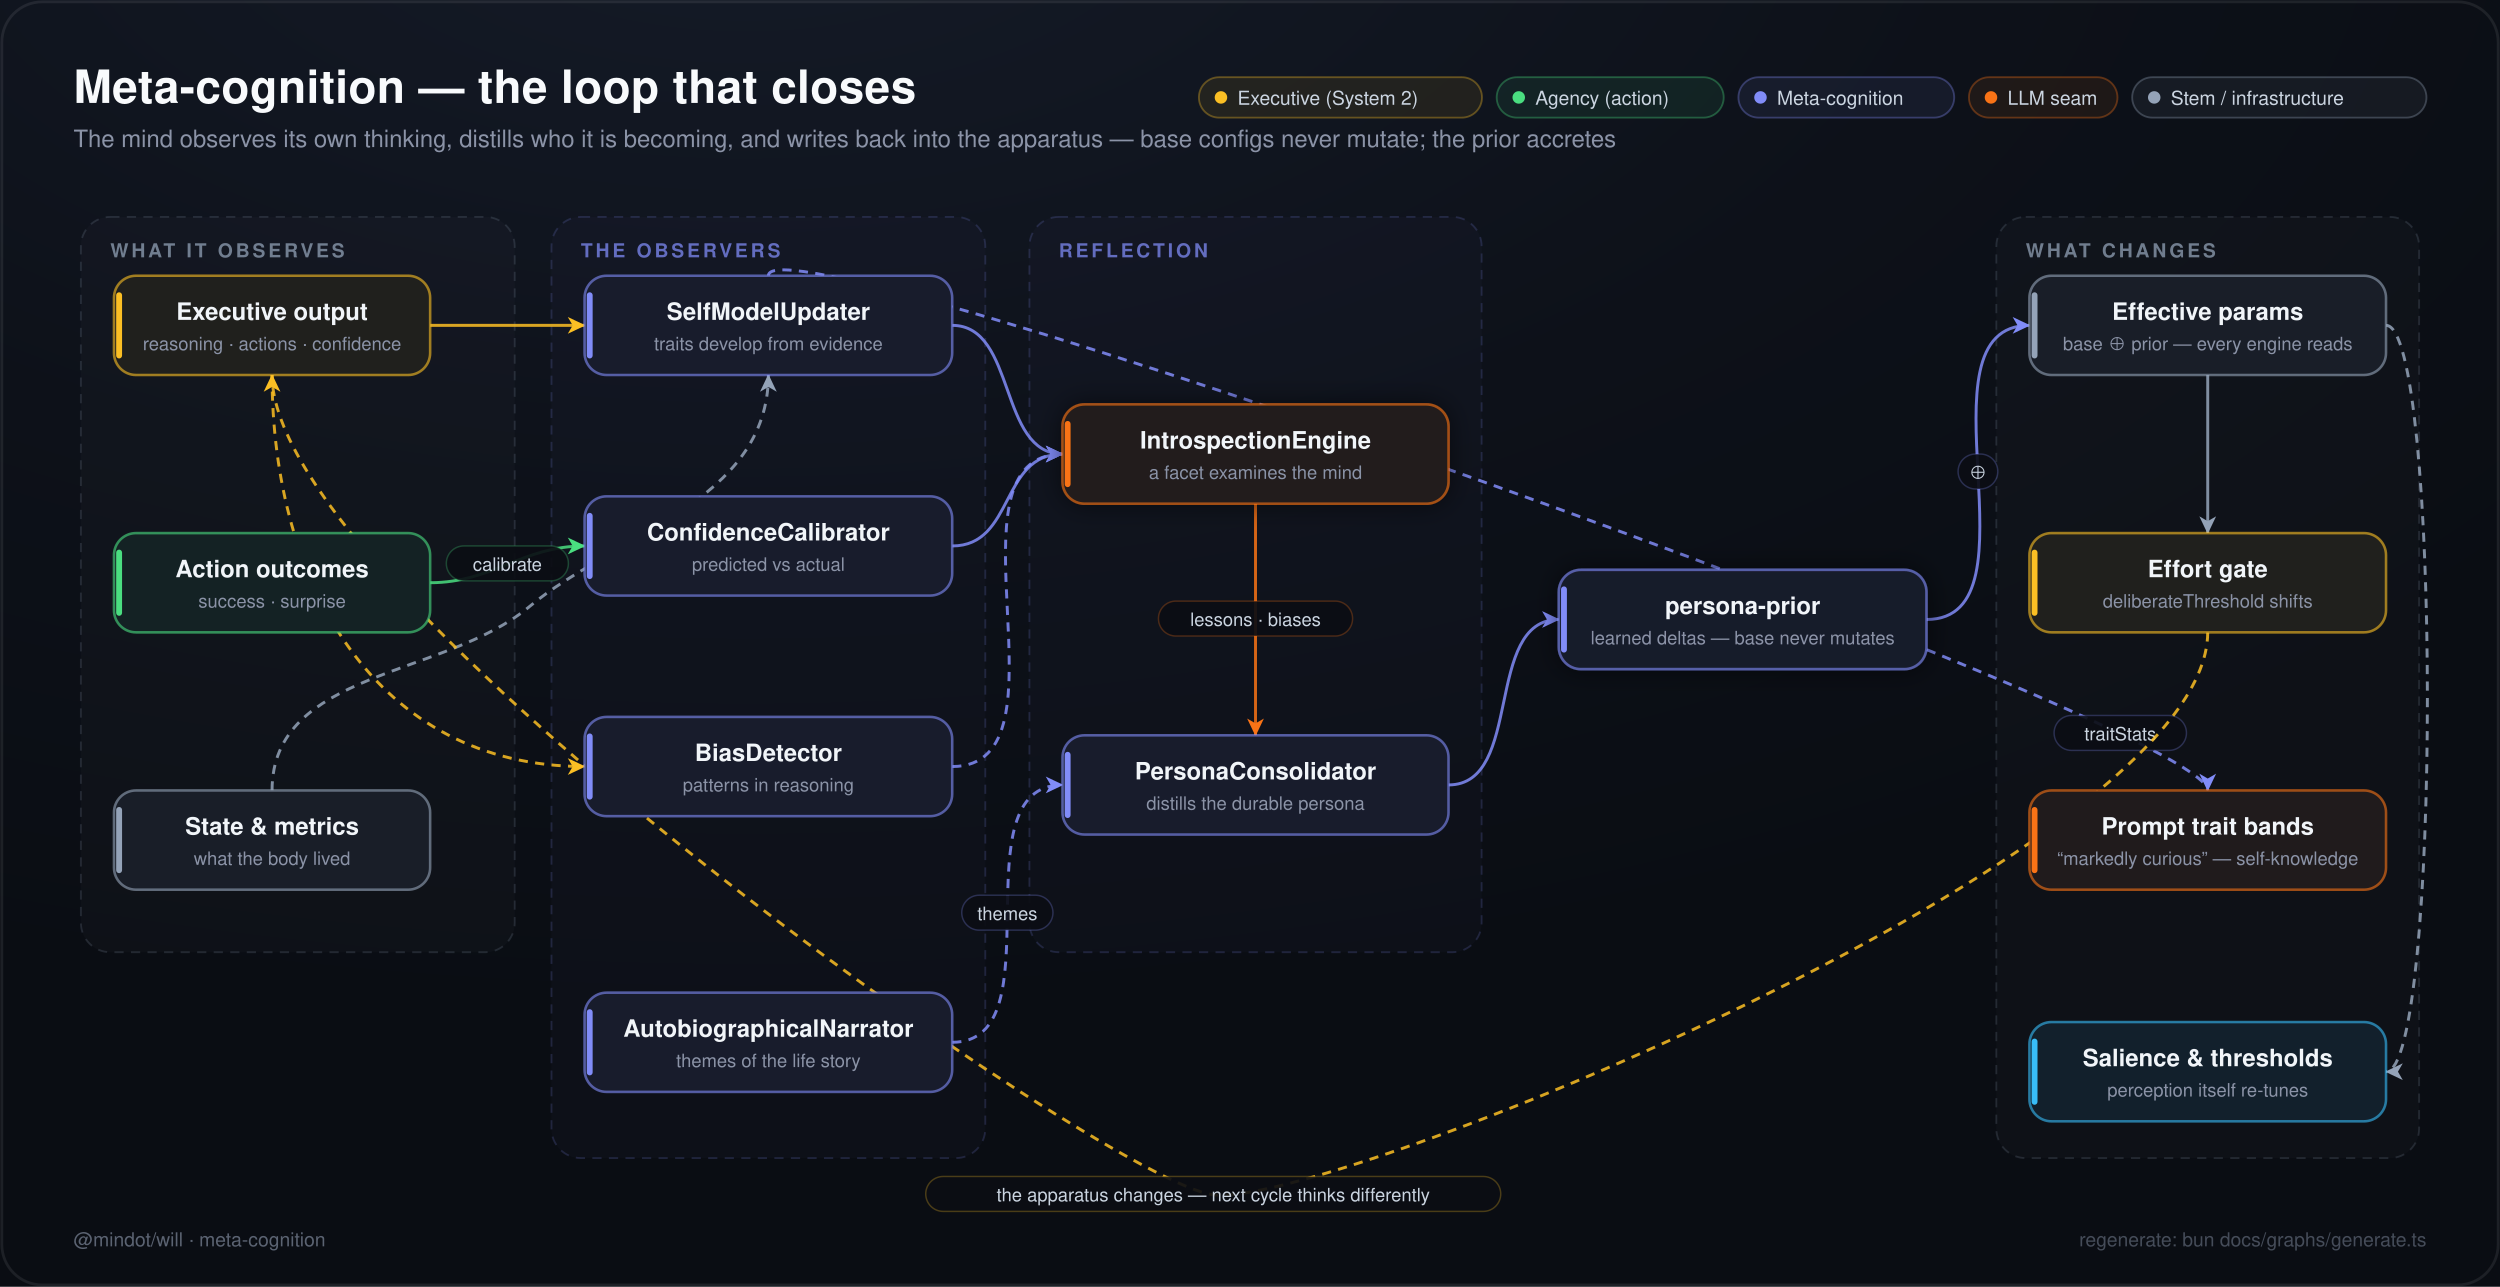
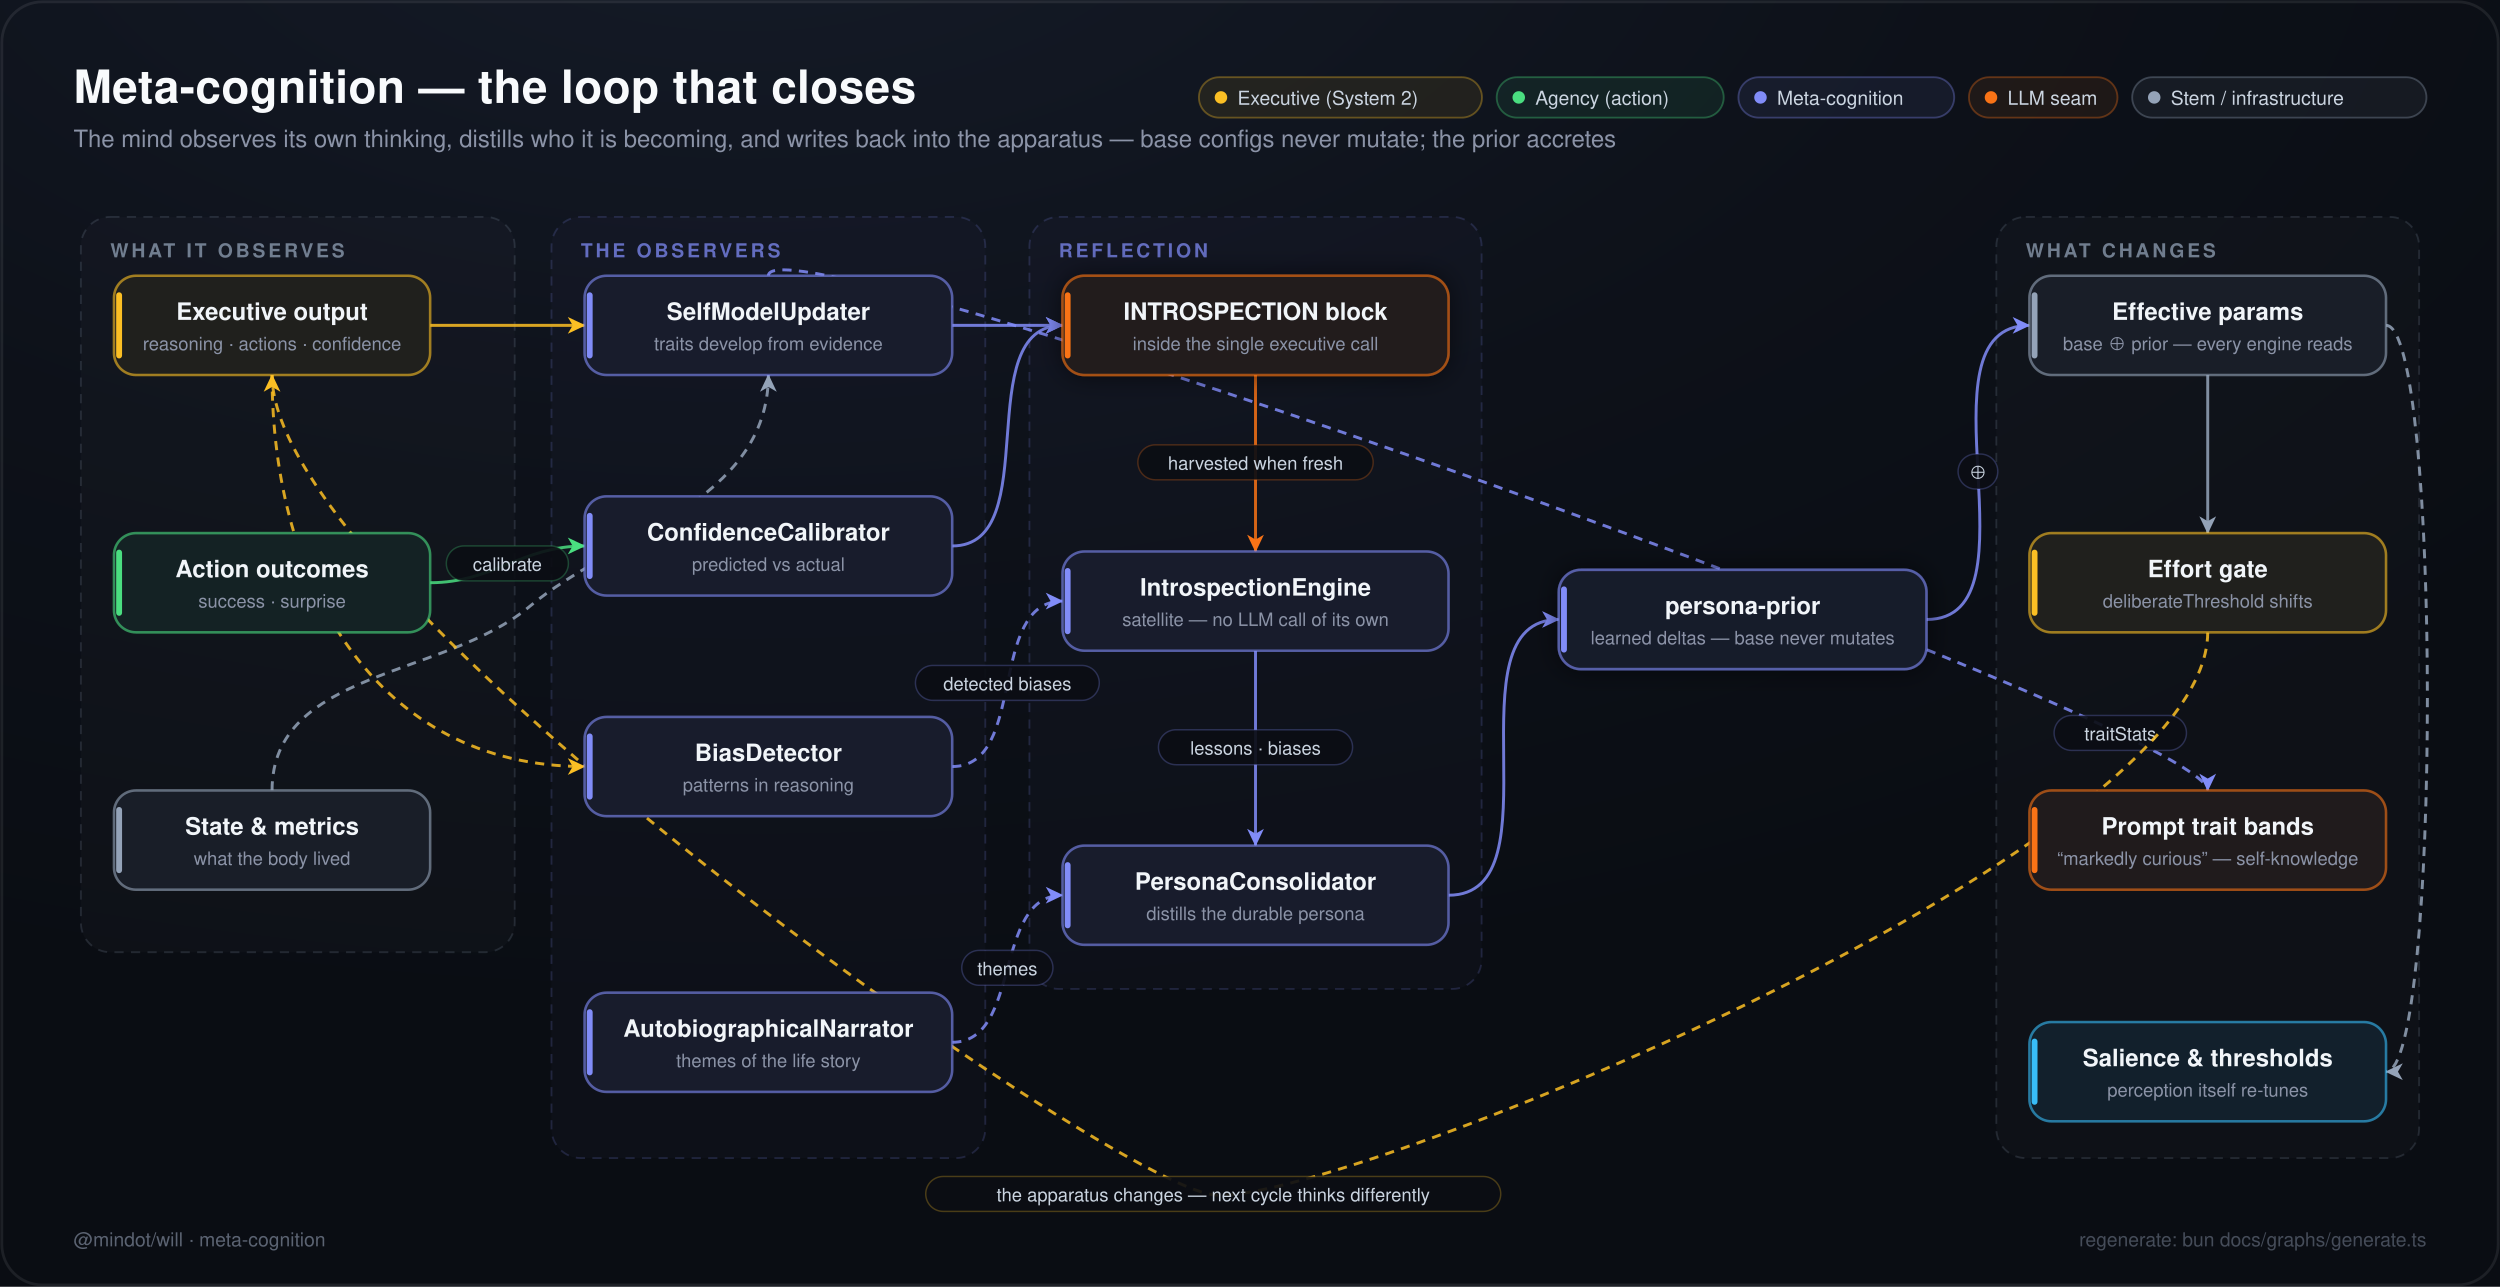
<svg xmlns="http://www.w3.org/2000/svg" width="1360" height="700" viewBox="0 0 1360 700" font-family="ui-sans-serif,-apple-system,'Segoe UI',Helvetica,Arial,sans-serif">
  <defs>
    <radialGradient id="sky" cx="30%" cy="-10%" r="90%">
      <stop offset="0%" stop-color="#151b28" />
      <stop offset="55%" stop-color="#0d1119" />
      <stop offset="100%" stop-color="#0a0d13" />
    </radialGradient>
    <filter id="glow" x="-60%" y="-60%" width="220%" height="220%">
      <feDropShadow dx="0" dy="0" stdDeviation="7" flood-opacity="0.55" />
    </filter>
    <marker id="arr-fbbf24" viewBox="0 0 10 10" refX="8.4" refY="5" markerWidth="7.5" markerHeight="7.5" orient="auto-start-reverse">
      <path d="M 0.8 1.2 L 8.8 5 L 0.8 8.8 L 3 5 Z" fill="#fbbf24" />
    </marker>
    <marker id="arr-4ade80" viewBox="0 0 10 10" refX="8.4" refY="5" markerWidth="7.5" markerHeight="7.5" orient="auto-start-reverse">
      <path d="M 0.8 1.2 L 8.8 5 L 0.8 8.8 L 3 5 Z" fill="#4ade80" />
    </marker>
    <marker id="arr-94a3b8" viewBox="0 0 10 10" refX="8.4" refY="5" markerWidth="7.5" markerHeight="7.5" orient="auto-start-reverse">
      <path d="M 0.8 1.2 L 8.8 5 L 0.8 8.8 L 3 5 Z" fill="#94a3b8" />
    </marker>
    <marker id="arr-818cf8" viewBox="0 0 10 10" refX="8.4" refY="5" markerWidth="7.5" markerHeight="7.5" orient="auto-start-reverse">
      <path d="M 0.8 1.2 L 8.8 5 L 0.8 8.8 L 3 5 Z" fill="#818cf8" />
    </marker>
    <marker id="arr-f97316" viewBox="0 0 10 10" refX="8.4" refY="5" markerWidth="7.5" markerHeight="7.5" orient="auto-start-reverse">
      <path d="M 0.8 1.2 L 8.8 5 L 0.8 8.8 L 3 5 Z" fill="#f97316" />
    </marker>
  </defs>
  <rect width="1360" height="700" fill="url(#sky)" />
  <rect x="1" y="1" width="1358" height="698" rx="22" fill="none" stroke="#ffffff14" stroke-width="1.5" />
  <text x="40" y="56" font-size="25" font-weight="700" fill="#f8fafc" letter-spacing="0.2">Meta-cognition — the loop that closes</text>
  <text x="40" y="80" font-size="13" fill="#8b93a7">The mind observes its own thinking, distills who it is becoming, and writes back into the apparatus — base configs never mutate; the prior accretes</text>
  <rect x="1159.9" y="42" width="160.1" height="22" rx="11" fill="#94a3b814" stroke="#94a3b855" stroke-width="1" />
  <circle cx="1171.9" cy="53" r="3.4" fill="#94a3b8" />
  <text x="1180.9" y="57" font-size="10.5" fill="#cbd5e1">Stem / infrastructure</text>
  <rect x="1071.1" y="42" width="80.8" height="22" rx="11" fill="#f9731614" stroke="#f9731655" stroke-width="1" />
  <circle cx="1083.1" cy="53" r="3.4" fill="#f97316" />
  <text x="1092.1" y="57" font-size="10.5" fill="#cbd5e1">LLM seam</text>
  <rect x="945.7" y="42" width="117.4" height="22" rx="11" fill="#818cf814" stroke="#818cf855" stroke-width="1" />
  <circle cx="957.7" cy="53" r="3.4" fill="#818cf8" />
  <text x="966.7" y="57" font-size="10.5" fill="#cbd5e1">Meta-cognition</text>
  <rect x="814.2" y="42" width="123.5" height="22" rx="11" fill="#4ade8014" stroke="#4ade8055" stroke-width="1" />
  <circle cx="826.2" cy="53" r="3.4" fill="#4ade80" />
  <text x="835.2" y="57" font-size="10.5" fill="#cbd5e1">Agency (action)</text>
  <rect x="652.2" y="42" width="154" height="22" rx="11" fill="#fbbf2414" stroke="#fbbf2455" stroke-width="1" />
  <circle cx="664.2" cy="53" r="3.4" fill="#fbbf24" />
  <text x="673.2" y="57" font-size="10.5" fill="#cbd5e1">Executive (System 2)</text>
  <rect x="44" y="118" width="236" height="400" rx="16" fill="#94a3b807" stroke="#94a3b82e" stroke-width="1" stroke-dasharray="5 4" />
  <text x="60" y="140" font-size="10.5" font-weight="700" letter-spacing="1.6" fill="#94a3b8bb">WHAT IT OBSERVES</text>
  <rect x="300" y="118" width="236" height="512" rx="16" fill="#818cf807" stroke="#818cf82e" stroke-width="1" stroke-dasharray="5 4" />
  <text x="316" y="140" font-size="10.5" font-weight="700" letter-spacing="1.6" fill="#818cf8bb">THE OBSERVERS</text>
-   <rect x="560" y="118" width="246" height="400" rx="16" fill="#818cf807" stroke="#818cf82e" stroke-width="1" stroke-dasharray="5 4" />
+   <rect x="560" y="118" width="246" height="420" rx="16" fill="#818cf807" stroke="#818cf82e" stroke-width="1" stroke-dasharray="5 4" />
  <text x="576" y="140" font-size="10.5" font-weight="700" letter-spacing="1.6" fill="#818cf8bb">REFLECTION</text>
  <rect x="1086" y="118" width="230" height="512" rx="16" fill="#94a3b807" stroke="#94a3b82e" stroke-width="1" stroke-dasharray="5 4" />
  <text x="1102" y="140" font-size="10.5" font-weight="700" letter-spacing="1.6" fill="#94a3b8bb">WHAT CHANGES</text>
  <path d="M 234 177 C 268 177, 284 177, 318 177" fill="none" stroke="#fbbf24" stroke-width="1.6" stroke-opacity="0.85" marker-end="url(#arr-fbbf24)" />
  <path d="M 148 204 C 148 317.559, 204.441 417, 318 417" fill="none" stroke="#fbbf24" stroke-width="1.6" stroke-opacity="0.85" stroke-dasharray="5 4" marker-end="url(#arr-fbbf24)" />
  <path d="M 234 317 C 268 317, 284 297, 318 297" fill="none" stroke="#4ade80" stroke-width="1.6" stroke-opacity="0.85" marker-end="url(#arr-4ade80)" />
  <rect x="242.8" y="297" width="66.4" height="19" rx="9.5" fill="#0b0e14" fill-opacity="0.92" stroke="#4ade8044" stroke-width="0.8" />
  <text x="276" y="310.5" font-size="10" fill="#cbd5e1" text-anchor="middle">calibrate</text>
  <path d="M 148 430 C 148 364.622, 241.991 368.512, 288 330 C 334.009 291.488, 418 272.796, 418 204" fill="none" stroke="#94a3b8" stroke-width="1.6" stroke-opacity="0.85" stroke-dasharray="5 4" marker-end="url(#arr-94a3b8)" />
-   <path d="M 518 177 C 553.034 177, 542.966 247, 578 247" fill="none" stroke="#818cf8" stroke-width="1.6" stroke-opacity="0.85" marker-end="url(#arr-818cf8)" />
-   <path d="M 518 297 C 552 297, 544 247, 578 247" fill="none" stroke="#818cf8" stroke-width="1.6" stroke-opacity="0.85" marker-end="url(#arr-818cf8)" />
-   <path d="M 518 417 C 586.505 417, 509.495 247, 578 247" fill="none" stroke="#818cf8" stroke-width="1.6" stroke-opacity="0.85" stroke-dasharray="5 4" marker-end="url(#arr-818cf8)" />
-   <path d="M 518 567 C 575.88 567, 520.12 427, 578 427" fill="none" stroke="#818cf8" stroke-width="1.6" stroke-opacity="0.85" stroke-dasharray="5 4" marker-end="url(#arr-818cf8)" />
-   <rect x="523.2" y="487" width="49.6" height="19" rx="9.5" fill="#0b0e14" fill-opacity="0.92" stroke="#818cf844" stroke-width="0.8" />
-   <text x="548" y="500.5" font-size="10" fill="#cbd5e1" text-anchor="middle">themes</text>
-   <path d="M 683 274 C 683 321.88, 683 352.12, 683 400" fill="none" stroke="#f97316" stroke-width="1.6" stroke-opacity="0.85" marker-end="url(#arr-f97316)" />
-   <rect x="630.2" y="327" width="105.6" height="19" rx="9.5" fill="#0b0e14" fill-opacity="0.92" stroke="#f9731644" stroke-width="0.8" />
-   <text x="683" y="340.5" font-size="10" fill="#cbd5e1" text-anchor="middle">lessons · biases</text>
-   <path d="M 788 427 C 829.103 427, 806.897 337, 848 337" fill="none" stroke="#818cf8" stroke-width="1.6" stroke-opacity="0.85" marker-end="url(#arr-818cf8)" />
+   <path d="M 518 177 C 552 177, 544 177, 578 177" fill="none" stroke="#818cf8" stroke-width="1.6" stroke-opacity="0.85" marker-end="url(#arr-818cf8)" />
+   <path d="M 518 297 C 568.982 297, 527.018 177, 578 177" fill="none" stroke="#818cf8" stroke-width="1.6" stroke-opacity="0.85" marker-end="url(#arr-818cf8)" />
+   <path d="M 683 204 C 683 240.48, 683 263.52, 683 300" fill="none" stroke="#f97316" stroke-width="1.6" stroke-opacity="0.85" marker-end="url(#arr-f97316)" />
+   <rect x="619" y="242" width="128" height="19" rx="9.5" fill="#0b0e14" fill-opacity="0.92" stroke="#f9731644" stroke-width="0.8" />
+   <text x="683" y="255.5" font-size="10" fill="#cbd5e1" text-anchor="middle">harvested when fresh</text>
+   <path d="M 518 417 C 559.103 417, 536.897 327, 578 327" fill="none" stroke="#818cf8" stroke-width="1.6" stroke-opacity="0.85" stroke-dasharray="5 4" marker-end="url(#arr-818cf8)" />
+   <rect x="498" y="362" width="100" height="19" rx="9.5" fill="#0b0e14" fill-opacity="0.92" stroke="#818cf844" stroke-width="0.8" />
+   <text x="548" y="375.5" font-size="10" fill="#cbd5e1" text-anchor="middle">detected biases</text>
+   <path d="M 518 567 C 556 567, 540 487, 578 487" fill="none" stroke="#818cf8" stroke-width="1.6" stroke-opacity="0.85" stroke-dasharray="5 4" marker-end="url(#arr-818cf8)" />
+   <rect x="523.2" y="517" width="49.6" height="19" rx="9.5" fill="#0b0e14" fill-opacity="0.92" stroke="#818cf844" stroke-width="0.8" />
+   <text x="548" y="530.5" font-size="10" fill="#cbd5e1" text-anchor="middle">themes</text>
+   <path d="M 683 354 C 683 394.28, 683 419.72, 683 460" fill="none" stroke="#818cf8" stroke-width="1.6" stroke-opacity="0.85" marker-end="url(#arr-818cf8)" />
+   <rect x="630.2" y="397" width="105.6" height="19" rx="9.5" fill="#0b0e14" fill-opacity="0.92" stroke="#818cf844" stroke-width="0.8" />
+   <text x="683" y="410.5" font-size="10" fill="#cbd5e1" text-anchor="middle">lessons · biases</text>
+   <path d="M 788 487 C 849.391 487, 786.609 337, 848 337" fill="none" stroke="#818cf8" stroke-width="1.6" stroke-opacity="0.85" marker-end="url(#arr-818cf8)" />
  <path d="M 1048 337 C 1112.416 337, 1039.584 177, 1104 177" fill="none" stroke="#818cf8" stroke-width="1.6" stroke-opacity="0.85" marker-end="url(#arr-818cf8)" />
  <rect x="1065.2" y="247" width="21.6" height="19" rx="9.5" fill="#0b0e14" fill-opacity="0.92" stroke="#818cf844" stroke-width="0.8" />
  <text x="1076" y="260.5" font-size="10" fill="#cbd5e1" text-anchor="middle">⊕</text>
  <path d="M 1201 204 C 1201 238, 1201 256, 1201 290" fill="none" stroke="#94a3b8" stroke-width="1.6" stroke-opacity="0.85" marker-end="url(#arr-94a3b8)" />
  <path d="M 1298 177 C 1328 177, 1328 583, 1298 583" fill="none" stroke="#94a3b8" stroke-width="1.6" stroke-opacity="0.85" stroke-dasharray="5 4" marker-end="url(#arr-94a3b8)" />
  <path d="M 418 150 C 418 114, 1201 394, 1201 430" fill="none" stroke="#818cf8" stroke-width="1.6" stroke-opacity="0.85" stroke-dasharray="5 4" marker-end="url(#arr-818cf8)" />
  <rect x="1117.433" y="389.22" width="72" height="19" rx="9.5" fill="#0b0e14" fill-opacity="0.92" stroke="#818cf844" stroke-width="0.8" />
  <text x="1153.433" y="402.72" font-size="10" fill="#cbd5e1" text-anchor="middle">traitStats</text>
  <path d="M 1201 344 C 1201 464, 719.477 657.908, 660 650 C 600.523 642.092, 148 324, 148 204" fill="none" stroke="#fbbf24" stroke-width="1.6" stroke-opacity="0.85" stroke-dasharray="5 4" marker-end="url(#arr-fbbf24)" />
  <rect x="503.6" y="640" width="312.8" height="19" rx="9.5" fill="#0b0e14" fill-opacity="0.92" stroke="#fbbf2444" stroke-width="0.8" />
  <text x="660" y="653.5" font-size="10" fill="#cbd5e1" text-anchor="middle">the apparatus changes — next cycle thinks differently</text>
  <g>
    <rect x="62" y="150" width="172" height="54" rx="12" fill="#10141d" stroke="#fbbf2499" stroke-width="1.4" />
    <rect x="62" y="150" width="172" height="54" rx="12" fill="#fbbf2412" />
    <rect x="63.2" y="159" width="3.2" height="36" rx="1.6" fill="#fbbf24" />
    <text x="148" y="174" font-size="13" font-weight="600" fill="#f1f5f9" text-anchor="middle">Executive output</text>
    <text x="148" y="190.5" font-size="10" fill="#8b93a7" text-anchor="middle">reasoning · actions · confidence</text>
  </g>
  <g>
    <rect x="62" y="290" width="172" height="54" rx="12" fill="#10141d" stroke="#4ade8099" stroke-width="1.4" />
    <rect x="62" y="290" width="172" height="54" rx="12" fill="#4ade8012" />
    <rect x="63.2" y="299" width="3.2" height="36" rx="1.6" fill="#4ade80" />
    <text x="148" y="314" font-size="13" font-weight="600" fill="#f1f5f9" text-anchor="middle">Action outcomes</text>
    <text x="148" y="330.5" font-size="10" fill="#8b93a7" text-anchor="middle">success · surprise</text>
  </g>
  <g>
    <rect x="62" y="430" width="172" height="54" rx="12" fill="#10141d" stroke="#94a3b899" stroke-width="1.4" />
    <rect x="62" y="430" width="172" height="54" rx="12" fill="#94a3b812" />
    <rect x="63.2" y="439" width="3.2" height="36" rx="1.6" fill="#94a3b8" />
    <text x="148" y="454" font-size="13" font-weight="600" fill="#f1f5f9" text-anchor="middle">State &amp; metrics</text>
    <text x="148" y="470.5" font-size="10" fill="#8b93a7" text-anchor="middle">what the body lived</text>
  </g>
  <g>
    <rect x="318" y="150" width="200" height="54" rx="12" fill="#10141d" stroke="#818cf899" stroke-width="1.4" />
    <rect x="318" y="150" width="200" height="54" rx="12" fill="#818cf812" />
    <rect x="319.2" y="159" width="3.2" height="36" rx="1.6" fill="#818cf8" />
    <text x="418" y="174" font-size="13" font-weight="600" fill="#f1f5f9" text-anchor="middle">SelfModelUpdater</text>
    <text x="418" y="190.5" font-size="10" fill="#8b93a7" text-anchor="middle">traits develop from evidence</text>
  </g>
  <g>
    <rect x="318" y="270" width="200" height="54" rx="12" fill="#10141d" stroke="#818cf899" stroke-width="1.4" />
    <rect x="318" y="270" width="200" height="54" rx="12" fill="#818cf812" />
    <rect x="319.2" y="279" width="3.2" height="36" rx="1.6" fill="#818cf8" />
    <text x="418" y="294" font-size="13" font-weight="600" fill="#f1f5f9" text-anchor="middle">ConfidenceCalibrator</text>
    <text x="418" y="310.5" font-size="10" fill="#8b93a7" text-anchor="middle">predicted vs actual</text>
  </g>
  <g>
    <rect x="318" y="390" width="200" height="54" rx="12" fill="#10141d" stroke="#818cf899" stroke-width="1.4" />
    <rect x="318" y="390" width="200" height="54" rx="12" fill="#818cf812" />
    <rect x="319.2" y="399" width="3.2" height="36" rx="1.6" fill="#818cf8" />
    <text x="418" y="414" font-size="13" font-weight="600" fill="#f1f5f9" text-anchor="middle">BiasDetector</text>
    <text x="418" y="430.5" font-size="10" fill="#8b93a7" text-anchor="middle">patterns in reasoning</text>
  </g>
  <g>
    <rect x="318" y="540" width="200" height="54" rx="12" fill="#10141d" stroke="#818cf899" stroke-width="1.4" />
    <rect x="318" y="540" width="200" height="54" rx="12" fill="#818cf812" />
    <rect x="319.2" y="549" width="3.2" height="36" rx="1.6" fill="#818cf8" />
    <text x="418" y="564" font-size="13" font-weight="600" fill="#f1f5f9" text-anchor="middle">AutobiographicalNarrator</text>
    <text x="418" y="580.5" font-size="10" fill="#8b93a7" text-anchor="middle">themes of the life story</text>
  </g>
  <g filter="url(#glow)" color="#f97316">
-     <rect x="578" y="220" width="210" height="54" rx="12" fill="#10141d" stroke="#f9731699" stroke-width="1.4" />
-     <rect x="578" y="220" width="210" height="54" rx="12" fill="#f9731612" />
-     <rect x="579.2" y="229" width="3.2" height="36" rx="1.6" fill="#f97316" />
-     <text x="683" y="244" font-size="13" font-weight="600" fill="#f1f5f9" text-anchor="middle">IntrospectionEngine</text>
-     <text x="683" y="260.5" font-size="10" fill="#8b93a7" text-anchor="middle">a facet examines the mind</text>
+     <rect x="578" y="150" width="210" height="54" rx="12" fill="#10141d" stroke="#f9731699" stroke-width="1.4" />
+     <rect x="578" y="150" width="210" height="54" rx="12" fill="#f9731612" />
+     <rect x="579.2" y="159" width="3.2" height="36" rx="1.6" fill="#f97316" />
+     <text x="683" y="174" font-size="13" font-weight="600" fill="#f1f5f9" text-anchor="middle">INTROSPECTION block</text>
+     <text x="683" y="190.5" font-size="10" fill="#8b93a7" text-anchor="middle">inside the single executive call</text>
  </g>
  <g>
-     <rect x="578" y="400" width="210" height="54" rx="12" fill="#10141d" stroke="#818cf899" stroke-width="1.4" />
-     <rect x="578" y="400" width="210" height="54" rx="12" fill="#818cf812" />
-     <rect x="579.2" y="409" width="3.2" height="36" rx="1.6" fill="#818cf8" />
-     <text x="683" y="424" font-size="13" font-weight="600" fill="#f1f5f9" text-anchor="middle">PersonaConsolidator</text>
-     <text x="683" y="440.5" font-size="10" fill="#8b93a7" text-anchor="middle">distills the durable persona</text>
+     <rect x="578" y="300" width="210" height="54" rx="12" fill="#10141d" stroke="#818cf899" stroke-width="1.4" />
+     <rect x="578" y="300" width="210" height="54" rx="12" fill="#818cf812" />
+     <rect x="579.2" y="309" width="3.2" height="36" rx="1.6" fill="#818cf8" />
+     <text x="683" y="324" font-size="13" font-weight="600" fill="#f1f5f9" text-anchor="middle">IntrospectionEngine</text>
+     <text x="683" y="340.5" font-size="10" fill="#8b93a7" text-anchor="middle">satellite — no LLM call of its own</text>
+   </g>
+   <g>
+     <rect x="578" y="460" width="210" height="54" rx="12" fill="#10141d" stroke="#818cf899" stroke-width="1.4" />
+     <rect x="578" y="460" width="210" height="54" rx="12" fill="#818cf812" />
+     <rect x="579.2" y="469" width="3.2" height="36" rx="1.6" fill="#818cf8" />
+     <text x="683" y="484" font-size="13" font-weight="600" fill="#f1f5f9" text-anchor="middle">PersonaConsolidator</text>
+     <text x="683" y="500.5" font-size="10" fill="#8b93a7" text-anchor="middle">distills the durable persona</text>
  </g>
  <g filter="url(#glow)" color="#818cf8">
    <rect x="848" y="310" width="200" height="54" rx="12" fill="#10141d" stroke="#818cf899" stroke-width="1.4" />
    <rect x="848" y="310" width="200" height="54" rx="12" fill="#818cf812" />
    <rect x="849.2" y="319" width="3.2" height="36" rx="1.6" fill="#818cf8" />
    <text x="948" y="334" font-size="13" font-weight="600" fill="#f1f5f9" text-anchor="middle">persona-prior</text>
    <text x="948" y="350.5" font-size="10" fill="#8b93a7" text-anchor="middle">learned deltas — base never mutates</text>
  </g>
  <g>
    <rect x="1104" y="150" width="194" height="54" rx="12" fill="#10141d" stroke="#94a3b899" stroke-width="1.4" />
    <rect x="1104" y="150" width="194" height="54" rx="12" fill="#94a3b812" />
    <rect x="1105.2" y="159" width="3.2" height="36" rx="1.6" fill="#94a3b8" />
    <text x="1201" y="174" font-size="13" font-weight="600" fill="#f1f5f9" text-anchor="middle">Effective params</text>
    <text x="1201" y="190.5" font-size="10" fill="#8b93a7" text-anchor="middle">base ⊕ prior — every engine reads</text>
  </g>
  <g>
    <rect x="1104" y="290" width="194" height="54" rx="12" fill="#10141d" stroke="#fbbf2499" stroke-width="1.4" />
    <rect x="1104" y="290" width="194" height="54" rx="12" fill="#fbbf2412" />
    <rect x="1105.2" y="299" width="3.2" height="36" rx="1.6" fill="#fbbf24" />
    <text x="1201" y="314" font-size="13" font-weight="600" fill="#f1f5f9" text-anchor="middle">Effort gate</text>
    <text x="1201" y="330.5" font-size="10" fill="#8b93a7" text-anchor="middle">deliberateThreshold shifts</text>
  </g>
  <g>
    <rect x="1104" y="430" width="194" height="54" rx="12" fill="#10141d" stroke="#f9731699" stroke-width="1.4" />
    <rect x="1104" y="430" width="194" height="54" rx="12" fill="#f9731612" />
    <rect x="1105.2" y="439" width="3.2" height="36" rx="1.6" fill="#f97316" />
    <text x="1201" y="454" font-size="13" font-weight="600" fill="#f1f5f9" text-anchor="middle">Prompt trait bands</text>
    <text x="1201" y="470.5" font-size="10" fill="#8b93a7" text-anchor="middle">“markedly curious” — self-knowledge</text>
  </g>
  <g>
    <rect x="1104" y="556" width="194" height="54" rx="12" fill="#10141d" stroke="#38bdf899" stroke-width="1.4" />
    <rect x="1104" y="556" width="194" height="54" rx="12" fill="#38bdf812" />
    <rect x="1105.2" y="565" width="3.2" height="36" rx="1.6" fill="#38bdf8" />
    <text x="1201" y="580" font-size="13" font-weight="600" fill="#f1f5f9" text-anchor="middle">Salience &amp; thresholds</text>
    <text x="1201" y="596.5" font-size="10" fill="#8b93a7" text-anchor="middle">perception itself re-tunes</text>
  </g>
  <text x="40" y="678" font-size="10.5" fill="#5b6372">@mindot/will · meta-cognition</text>
  <text x="1320" y="678" font-size="10.5" fill="#454c59" text-anchor="end">regenerate: bun docs/graphs/generate.ts</text>
</svg>
